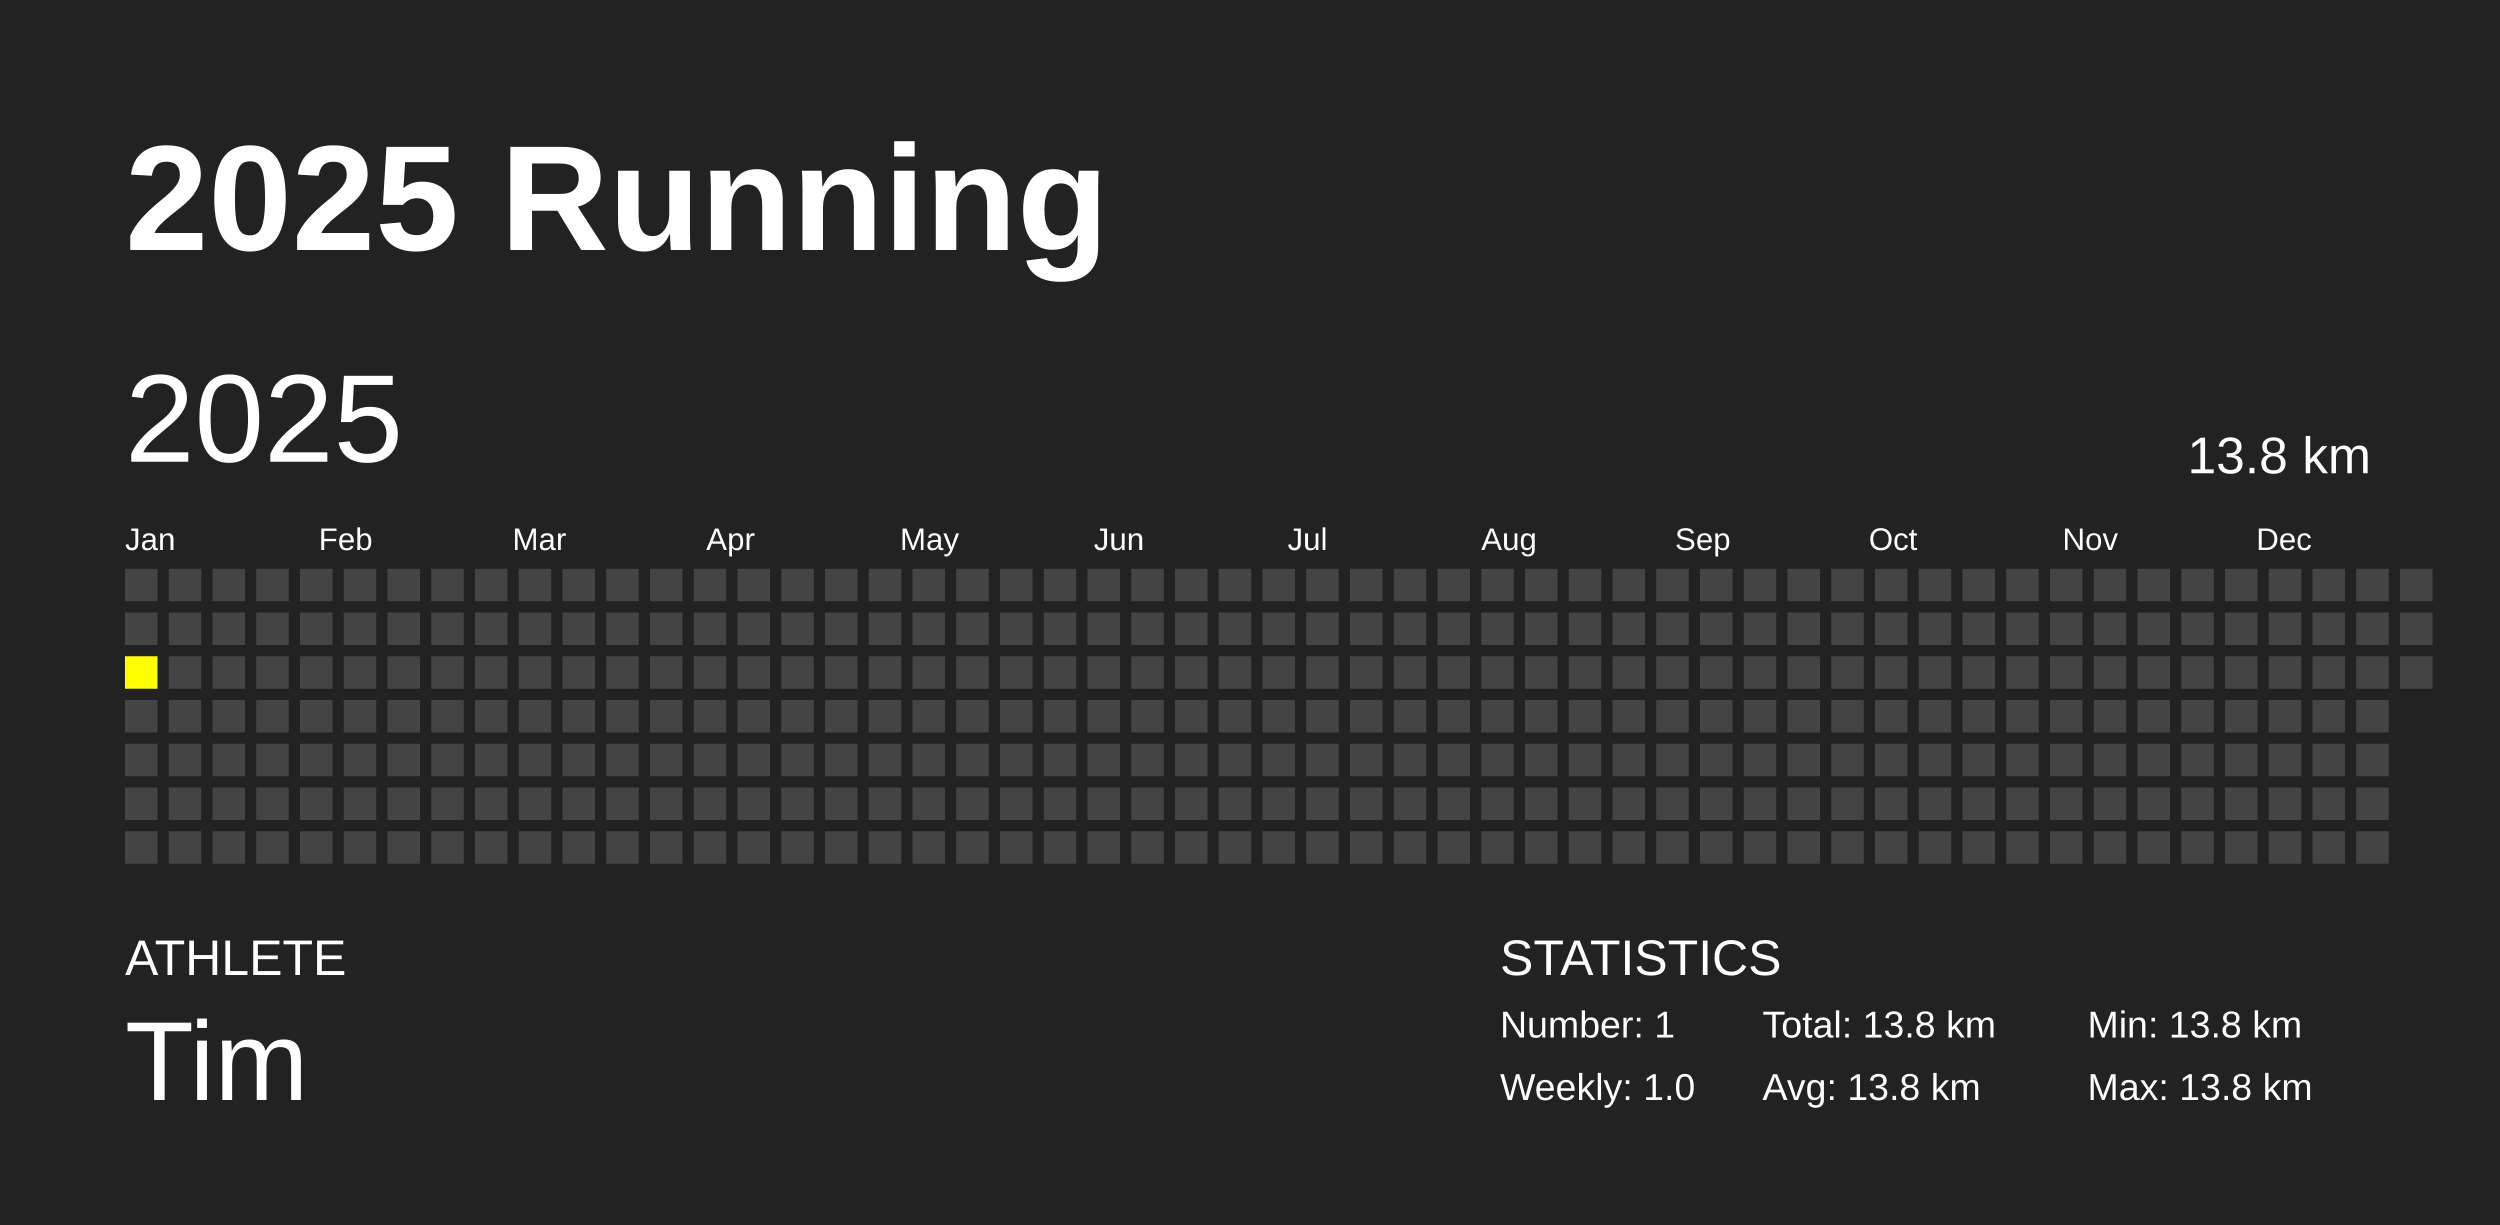
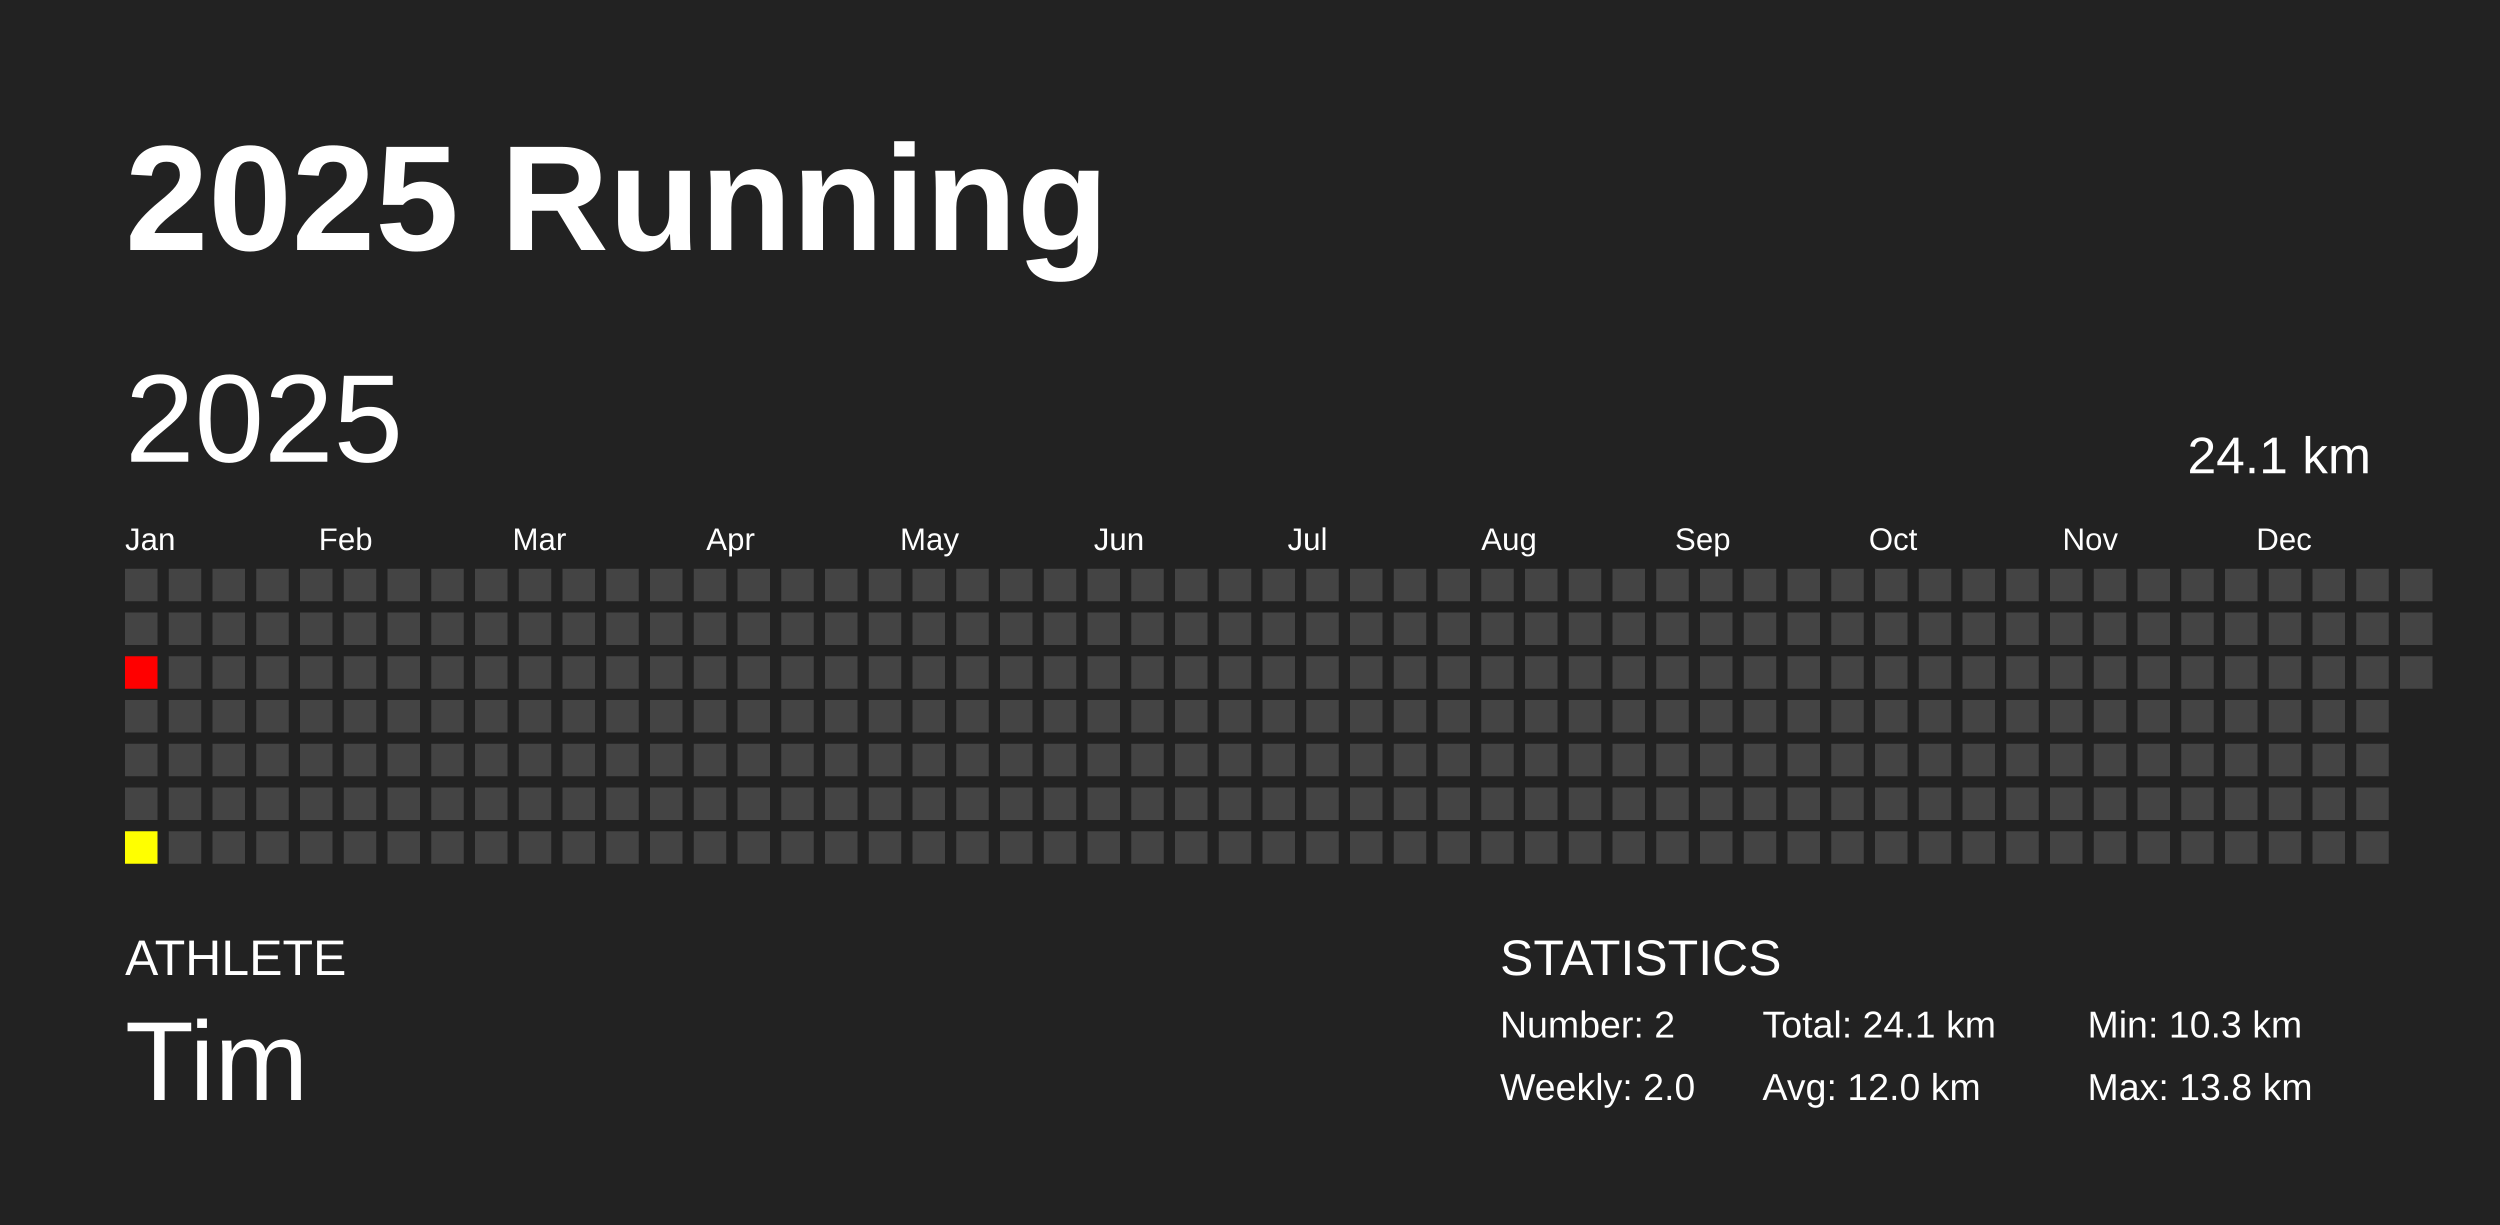
<svg xmlns="http://www.w3.org/2000/svg" baseProfile="full" height="98mm" version="1.1" viewBox="0,0,200,98" width="200mm">
  <defs />
  <rect fill="#222222" height="98" width="200" x="0" y="0" />
  <text fill="#FFFFFF" style="font-size:12px; font-family:Arial; font-weight:bold;" x="10" y="20">2025 Running</text>
  <text fill="#FFFFFF" style="font-size:4px; font-family:Arial" x="10" y="78">ATHLETE</text>
  <text fill="#FFFFFF" style="font-size:9px; font-family:Arial" x="10" y="88">Tim</text>
  <text fill="#FFFFFF" style="font-size:4px; font-family:Arial" x="120" y="78">STATISTICS</text>
-   <text fill="#FFFFFF" style="font-size:3px; font-family:Arial" x="120" y="83">Number: 1</text>
-   <text fill="#FFFFFF" style="font-size:3px; font-family:Arial" x="120" y="88">Weekly: 1.0</text>
-   <text fill="#FFFFFF" style="font-size:3px; font-family:Arial" x="141" y="83">Total: 13.8 km</text>
-   <text fill="#FFFFFF" style="font-size:3px; font-family:Arial" x="141" y="88">Avg: 13.8 km</text>
-   <text fill="#FFFFFF" style="font-size:3px; font-family:Arial" x="167" y="83">Min: 13.8 km</text>
+   <text fill="#FFFFFF" style="font-size:3px; font-family:Arial" x="120" y="83">Number: 2</text>
+   <text fill="#FFFFFF" style="font-size:3px; font-family:Arial" x="120" y="88">Weekly: 2.0</text>
+   <text fill="#FFFFFF" style="font-size:3px; font-family:Arial" x="141" y="83">Total: 24.1 km</text>
+   <text fill="#FFFFFF" style="font-size:3px; font-family:Arial" x="141" y="88">Avg: 12.0 km</text>
+   <text fill="#FFFFFF" style="font-size:3px; font-family:Arial" x="167" y="83">Min: 10.3 km</text>
  <text fill="#FFFFFF" style="font-size:3px; font-family:Arial" x="167" y="88">Max: 13.8 km</text>
  <text dominant-baseline="hanging" fill="#FFFFFF" style="font-size:10.0px; font-family:Arial;" x="10" y="30">2025</text>
-   <text dominant-baseline="hanging" fill="#FFFFFF" style="font-size:4.125px; font-family:Arial;" x="175" y="35">13.8 km</text>
+   <text dominant-baseline="hanging" fill="#FFFFFF" style="font-size:4.125px; font-family:Arial;" x="175" y="35">24.1 km</text>
  <text fill="#FFFFFF" style="font-size:2.5px; font-family:Arial" x="10.0" y="44">Jan</text>
  <text fill="#FFFFFF" style="font-size:2.5px; font-family:Arial" x="25.5" y="44">Feb</text>
  <text fill="#FFFFFF" style="font-size:2.5px; font-family:Arial" x="41.0" y="44">Mar</text>
  <text fill="#FFFFFF" style="font-size:2.5px; font-family:Arial" x="56.5" y="44">Apr</text>
  <text fill="#FFFFFF" style="font-size:2.5px; font-family:Arial" x="72.0" y="44">May</text>
  <text fill="#FFFFFF" style="font-size:2.5px; font-family:Arial" x="87.5" y="44">Jun</text>
  <text fill="#FFFFFF" style="font-size:2.5px; font-family:Arial" x="103.0" y="44">Jul</text>
  <text fill="#FFFFFF" style="font-size:2.5px; font-family:Arial" x="118.5" y="44">Aug</text>
  <text fill="#FFFFFF" style="font-size:2.5px; font-family:Arial" x="134.0" y="44">Sep</text>
  <text fill="#FFFFFF" style="font-size:2.5px; font-family:Arial" x="149.5" y="44">Oct</text>
  <text fill="#FFFFFF" style="font-size:2.5px; font-family:Arial" x="165.0" y="44">Nov</text>
  <text fill="#FFFFFF" style="font-size:2.5px; font-family:Arial" x="180.5" y="44">Dec</text>
  <rect fill="#444444" height="2.6" width="2.6" x="10.0" y="45.5" />
  <rect fill="#444444" height="2.6" width="2.6" x="10.0" y="49.0" />
-   <rect fill="yellow" height="2.6" width="2.6" x="10.0" y="52.5" />
+   <rect fill="#ff0000" height="2.6" width="2.6" x="10.0" y="52.5" />
  <rect fill="#444444" height="2.6" width="2.6" x="10.0" y="56.0" />
  <rect fill="#444444" height="2.6" width="2.6" x="10.0" y="59.5" />
  <rect fill="#444444" height="2.6" width="2.6" x="10.0" y="63.0" />
-   <rect fill="#444444" height="2.6" width="2.6" x="10.0" y="66.5" />
+   <rect fill="#ffff00" height="2.6" width="2.6" x="10.0" y="66.5" />
  <rect fill="#444444" height="2.6" width="2.6" x="13.5" y="45.5" />
  <rect fill="#444444" height="2.6" width="2.6" x="13.5" y="49.0" />
  <rect fill="#444444" height="2.6" width="2.6" x="13.5" y="52.5" />
  <rect fill="#444444" height="2.6" width="2.6" x="13.5" y="56.0" />
  <rect fill="#444444" height="2.6" width="2.6" x="13.5" y="59.5" />
  <rect fill="#444444" height="2.6" width="2.6" x="13.5" y="63.0" />
  <rect fill="#444444" height="2.6" width="2.6" x="13.5" y="66.5" />
  <rect fill="#444444" height="2.6" width="2.6" x="17.0" y="45.5" />
  <rect fill="#444444" height="2.6" width="2.6" x="17.0" y="49.0" />
  <rect fill="#444444" height="2.6" width="2.6" x="17.0" y="52.5" />
  <rect fill="#444444" height="2.6" width="2.6" x="17.0" y="56.0" />
  <rect fill="#444444" height="2.6" width="2.6" x="17.0" y="59.5" />
  <rect fill="#444444" height="2.6" width="2.6" x="17.0" y="63.0" />
  <rect fill="#444444" height="2.6" width="2.6" x="17.0" y="66.5" />
  <rect fill="#444444" height="2.6" width="2.6" x="20.5" y="45.5" />
  <rect fill="#444444" height="2.6" width="2.6" x="20.5" y="49.0" />
  <rect fill="#444444" height="2.6" width="2.6" x="20.5" y="52.5" />
  <rect fill="#444444" height="2.6" width="2.6" x="20.5" y="56.0" />
  <rect fill="#444444" height="2.6" width="2.6" x="20.5" y="59.5" />
  <rect fill="#444444" height="2.6" width="2.6" x="20.5" y="63.0" />
  <rect fill="#444444" height="2.6" width="2.6" x="20.5" y="66.5" />
  <rect fill="#444444" height="2.6" width="2.6" x="24.0" y="45.5" />
  <rect fill="#444444" height="2.6" width="2.6" x="24.0" y="49.0" />
  <rect fill="#444444" height="2.6" width="2.6" x="24.0" y="52.5" />
  <rect fill="#444444" height="2.6" width="2.6" x="24.0" y="56.0" />
  <rect fill="#444444" height="2.6" width="2.6" x="24.0" y="59.5" />
  <rect fill="#444444" height="2.6" width="2.6" x="24.0" y="63.0" />
  <rect fill="#444444" height="2.6" width="2.6" x="24.0" y="66.5" />
  <rect fill="#444444" height="2.6" width="2.6" x="27.5" y="45.5" />
  <rect fill="#444444" height="2.6" width="2.6" x="27.5" y="49.0" />
  <rect fill="#444444" height="2.6" width="2.6" x="27.5" y="52.5" />
  <rect fill="#444444" height="2.6" width="2.6" x="27.5" y="56.0" />
  <rect fill="#444444" height="2.6" width="2.6" x="27.5" y="59.5" />
  <rect fill="#444444" height="2.6" width="2.6" x="27.5" y="63.0" />
  <rect fill="#444444" height="2.6" width="2.6" x="27.5" y="66.5" />
  <rect fill="#444444" height="2.6" width="2.6" x="31.0" y="45.5" />
  <rect fill="#444444" height="2.6" width="2.6" x="31.0" y="49.0" />
  <rect fill="#444444" height="2.6" width="2.6" x="31.0" y="52.5" />
  <rect fill="#444444" height="2.6" width="2.6" x="31.0" y="56.0" />
  <rect fill="#444444" height="2.6" width="2.6" x="31.0" y="59.5" />
  <rect fill="#444444" height="2.6" width="2.6" x="31.0" y="63.0" />
  <rect fill="#444444" height="2.6" width="2.6" x="31.0" y="66.5" />
  <rect fill="#444444" height="2.6" width="2.6" x="34.5" y="45.5" />
  <rect fill="#444444" height="2.6" width="2.6" x="34.5" y="49.0" />
  <rect fill="#444444" height="2.6" width="2.6" x="34.5" y="52.5" />
  <rect fill="#444444" height="2.6" width="2.6" x="34.5" y="56.0" />
  <rect fill="#444444" height="2.6" width="2.6" x="34.5" y="59.5" />
  <rect fill="#444444" height="2.6" width="2.6" x="34.5" y="63.0" />
  <rect fill="#444444" height="2.6" width="2.6" x="34.5" y="66.5" />
  <rect fill="#444444" height="2.6" width="2.6" x="38.0" y="45.5" />
  <rect fill="#444444" height="2.6" width="2.6" x="38.0" y="49.0" />
  <rect fill="#444444" height="2.6" width="2.6" x="38.0" y="52.5" />
  <rect fill="#444444" height="2.6" width="2.6" x="38.0" y="56.0" />
  <rect fill="#444444" height="2.6" width="2.6" x="38.0" y="59.5" />
  <rect fill="#444444" height="2.6" width="2.6" x="38.0" y="63.0" />
  <rect fill="#444444" height="2.6" width="2.6" x="38.0" y="66.5" />
  <rect fill="#444444" height="2.6" width="2.6" x="41.5" y="45.5" />
  <rect fill="#444444" height="2.6" width="2.6" x="41.5" y="49.0" />
  <rect fill="#444444" height="2.6" width="2.6" x="41.5" y="52.5" />
  <rect fill="#444444" height="2.6" width="2.6" x="41.5" y="56.0" />
  <rect fill="#444444" height="2.6" width="2.6" x="41.5" y="59.5" />
  <rect fill="#444444" height="2.6" width="2.6" x="41.5" y="63.0" />
  <rect fill="#444444" height="2.6" width="2.6" x="41.5" y="66.5" />
  <rect fill="#444444" height="2.6" width="2.6" x="45.0" y="45.5" />
  <rect fill="#444444" height="2.6" width="2.6" x="45.0" y="49.0" />
  <rect fill="#444444" height="2.6" width="2.6" x="45.0" y="52.5" />
  <rect fill="#444444" height="2.6" width="2.6" x="45.0" y="56.0" />
  <rect fill="#444444" height="2.6" width="2.6" x="45.0" y="59.5" />
  <rect fill="#444444" height="2.6" width="2.6" x="45.0" y="63.0" />
  <rect fill="#444444" height="2.6" width="2.6" x="45.0" y="66.5" />
  <rect fill="#444444" height="2.6" width="2.6" x="48.5" y="45.5" />
  <rect fill="#444444" height="2.6" width="2.6" x="48.5" y="49.0" />
  <rect fill="#444444" height="2.6" width="2.6" x="48.5" y="52.5" />
  <rect fill="#444444" height="2.6" width="2.6" x="48.5" y="56.0" />
  <rect fill="#444444" height="2.6" width="2.6" x="48.5" y="59.5" />
  <rect fill="#444444" height="2.6" width="2.6" x="48.5" y="63.0" />
  <rect fill="#444444" height="2.6" width="2.6" x="48.5" y="66.5" />
  <rect fill="#444444" height="2.6" width="2.6" x="52.0" y="45.5" />
  <rect fill="#444444" height="2.6" width="2.6" x="52.0" y="49.0" />
  <rect fill="#444444" height="2.6" width="2.6" x="52.0" y="52.5" />
  <rect fill="#444444" height="2.6" width="2.6" x="52.0" y="56.0" />
  <rect fill="#444444" height="2.6" width="2.6" x="52.0" y="59.5" />
  <rect fill="#444444" height="2.6" width="2.6" x="52.0" y="63.0" />
  <rect fill="#444444" height="2.6" width="2.6" x="52.0" y="66.5" />
  <rect fill="#444444" height="2.6" width="2.6" x="55.5" y="45.5" />
  <rect fill="#444444" height="2.6" width="2.6" x="55.5" y="49.0" />
  <rect fill="#444444" height="2.6" width="2.6" x="55.5" y="52.5" />
  <rect fill="#444444" height="2.6" width="2.6" x="55.5" y="56.0" />
  <rect fill="#444444" height="2.6" width="2.6" x="55.5" y="59.5" />
  <rect fill="#444444" height="2.6" width="2.6" x="55.5" y="63.0" />
  <rect fill="#444444" height="2.6" width="2.6" x="55.5" y="66.5" />
  <rect fill="#444444" height="2.6" width="2.6" x="59.0" y="45.5" />
  <rect fill="#444444" height="2.6" width="2.6" x="59.0" y="49.0" />
  <rect fill="#444444" height="2.6" width="2.6" x="59.0" y="52.5" />
  <rect fill="#444444" height="2.6" width="2.6" x="59.0" y="56.0" />
  <rect fill="#444444" height="2.6" width="2.6" x="59.0" y="59.5" />
  <rect fill="#444444" height="2.6" width="2.6" x="59.0" y="63.0" />
  <rect fill="#444444" height="2.6" width="2.6" x="59.0" y="66.5" />
  <rect fill="#444444" height="2.6" width="2.6" x="62.5" y="45.5" />
  <rect fill="#444444" height="2.6" width="2.6" x="62.5" y="49.0" />
  <rect fill="#444444" height="2.6" width="2.6" x="62.5" y="52.5" />
  <rect fill="#444444" height="2.6" width="2.6" x="62.5" y="56.0" />
  <rect fill="#444444" height="2.6" width="2.6" x="62.5" y="59.5" />
  <rect fill="#444444" height="2.6" width="2.6" x="62.5" y="63.0" />
  <rect fill="#444444" height="2.6" width="2.6" x="62.5" y="66.5" />
  <rect fill="#444444" height="2.6" width="2.6" x="66.0" y="45.5" />
  <rect fill="#444444" height="2.6" width="2.6" x="66.0" y="49.0" />
  <rect fill="#444444" height="2.6" width="2.6" x="66.0" y="52.5" />
  <rect fill="#444444" height="2.6" width="2.6" x="66.0" y="56.0" />
  <rect fill="#444444" height="2.6" width="2.6" x="66.0" y="59.5" />
  <rect fill="#444444" height="2.6" width="2.6" x="66.0" y="63.0" />
  <rect fill="#444444" height="2.6" width="2.6" x="66.0" y="66.5" />
  <rect fill="#444444" height="2.6" width="2.6" x="69.5" y="45.5" />
  <rect fill="#444444" height="2.6" width="2.6" x="69.5" y="49.0" />
  <rect fill="#444444" height="2.6" width="2.6" x="69.5" y="52.5" />
  <rect fill="#444444" height="2.6" width="2.6" x="69.5" y="56.0" />
  <rect fill="#444444" height="2.6" width="2.6" x="69.5" y="59.5" />
  <rect fill="#444444" height="2.6" width="2.6" x="69.5" y="63.0" />
  <rect fill="#444444" height="2.6" width="2.6" x="69.5" y="66.5" />
  <rect fill="#444444" height="2.6" width="2.6" x="73.0" y="45.5" />
  <rect fill="#444444" height="2.6" width="2.6" x="73.0" y="49.0" />
  <rect fill="#444444" height="2.6" width="2.6" x="73.0" y="52.5" />
  <rect fill="#444444" height="2.6" width="2.6" x="73.0" y="56.0" />
  <rect fill="#444444" height="2.6" width="2.6" x="73.0" y="59.5" />
  <rect fill="#444444" height="2.6" width="2.6" x="73.0" y="63.0" />
  <rect fill="#444444" height="2.6" width="2.6" x="73.0" y="66.5" />
  <rect fill="#444444" height="2.6" width="2.6" x="76.5" y="45.5" />
  <rect fill="#444444" height="2.6" width="2.6" x="76.5" y="49.0" />
  <rect fill="#444444" height="2.6" width="2.6" x="76.5" y="52.5" />
  <rect fill="#444444" height="2.6" width="2.6" x="76.5" y="56.0" />
  <rect fill="#444444" height="2.6" width="2.6" x="76.5" y="59.5" />
  <rect fill="#444444" height="2.6" width="2.6" x="76.5" y="63.0" />
  <rect fill="#444444" height="2.6" width="2.6" x="76.5" y="66.5" />
  <rect fill="#444444" height="2.6" width="2.6" x="80.0" y="45.5" />
  <rect fill="#444444" height="2.6" width="2.6" x="80.0" y="49.0" />
  <rect fill="#444444" height="2.6" width="2.6" x="80.0" y="52.5" />
  <rect fill="#444444" height="2.6" width="2.6" x="80.0" y="56.0" />
  <rect fill="#444444" height="2.6" width="2.6" x="80.0" y="59.5" />
  <rect fill="#444444" height="2.6" width="2.6" x="80.0" y="63.0" />
  <rect fill="#444444" height="2.6" width="2.6" x="80.0" y="66.5" />
  <rect fill="#444444" height="2.6" width="2.6" x="83.5" y="45.5" />
  <rect fill="#444444" height="2.6" width="2.6" x="83.5" y="49.0" />
  <rect fill="#444444" height="2.6" width="2.6" x="83.5" y="52.5" />
  <rect fill="#444444" height="2.6" width="2.6" x="83.5" y="56.0" />
  <rect fill="#444444" height="2.6" width="2.6" x="83.5" y="59.5" />
  <rect fill="#444444" height="2.6" width="2.6" x="83.5" y="63.0" />
  <rect fill="#444444" height="2.6" width="2.6" x="83.5" y="66.5" />
  <rect fill="#444444" height="2.6" width="2.6" x="87.0" y="45.5" />
  <rect fill="#444444" height="2.6" width="2.6" x="87.0" y="49.0" />
  <rect fill="#444444" height="2.6" width="2.6" x="87.0" y="52.5" />
  <rect fill="#444444" height="2.6" width="2.6" x="87.0" y="56.0" />
  <rect fill="#444444" height="2.6" width="2.6" x="87.0" y="59.5" />
  <rect fill="#444444" height="2.6" width="2.6" x="87.0" y="63.0" />
  <rect fill="#444444" height="2.6" width="2.6" x="87.0" y="66.5" />
  <rect fill="#444444" height="2.6" width="2.6" x="90.5" y="45.5" />
  <rect fill="#444444" height="2.6" width="2.6" x="90.5" y="49.0" />
  <rect fill="#444444" height="2.6" width="2.6" x="90.5" y="52.5" />
  <rect fill="#444444" height="2.6" width="2.6" x="90.5" y="56.0" />
  <rect fill="#444444" height="2.6" width="2.6" x="90.5" y="59.5" />
  <rect fill="#444444" height="2.6" width="2.6" x="90.5" y="63.0" />
  <rect fill="#444444" height="2.6" width="2.6" x="90.5" y="66.5" />
  <rect fill="#444444" height="2.6" width="2.6" x="94.0" y="45.5" />
  <rect fill="#444444" height="2.6" width="2.6" x="94.0" y="49.0" />
  <rect fill="#444444" height="2.6" width="2.6" x="94.0" y="52.5" />
  <rect fill="#444444" height="2.6" width="2.6" x="94.0" y="56.0" />
  <rect fill="#444444" height="2.6" width="2.6" x="94.0" y="59.5" />
  <rect fill="#444444" height="2.6" width="2.6" x="94.0" y="63.0" />
  <rect fill="#444444" height="2.6" width="2.6" x="94.0" y="66.5" />
  <rect fill="#444444" height="2.6" width="2.6" x="97.5" y="45.5" />
  <rect fill="#444444" height="2.6" width="2.6" x="97.5" y="49.0" />
  <rect fill="#444444" height="2.6" width="2.6" x="97.5" y="52.5" />
  <rect fill="#444444" height="2.6" width="2.6" x="97.5" y="56.0" />
  <rect fill="#444444" height="2.6" width="2.6" x="97.5" y="59.5" />
  <rect fill="#444444" height="2.6" width="2.6" x="97.5" y="63.0" />
  <rect fill="#444444" height="2.6" width="2.6" x="97.5" y="66.5" />
  <rect fill="#444444" height="2.6" width="2.6" x="101.0" y="45.5" />
  <rect fill="#444444" height="2.6" width="2.6" x="101.0" y="49.0" />
  <rect fill="#444444" height="2.6" width="2.6" x="101.0" y="52.5" />
  <rect fill="#444444" height="2.6" width="2.6" x="101.0" y="56.0" />
  <rect fill="#444444" height="2.6" width="2.6" x="101.0" y="59.5" />
  <rect fill="#444444" height="2.6" width="2.6" x="101.0" y="63.0" />
  <rect fill="#444444" height="2.6" width="2.6" x="101.0" y="66.5" />
  <rect fill="#444444" height="2.6" width="2.6" x="104.5" y="45.5" />
  <rect fill="#444444" height="2.6" width="2.6" x="104.5" y="49.0" />
  <rect fill="#444444" height="2.6" width="2.6" x="104.5" y="52.5" />
  <rect fill="#444444" height="2.6" width="2.6" x="104.5" y="56.0" />
  <rect fill="#444444" height="2.6" width="2.6" x="104.5" y="59.5" />
  <rect fill="#444444" height="2.6" width="2.6" x="104.5" y="63.0" />
  <rect fill="#444444" height="2.6" width="2.6" x="104.5" y="66.5" />
  <rect fill="#444444" height="2.6" width="2.6" x="108.0" y="45.5" />
  <rect fill="#444444" height="2.6" width="2.6" x="108.0" y="49.0" />
  <rect fill="#444444" height="2.6" width="2.6" x="108.0" y="52.5" />
  <rect fill="#444444" height="2.6" width="2.6" x="108.0" y="56.0" />
  <rect fill="#444444" height="2.6" width="2.6" x="108.0" y="59.5" />
  <rect fill="#444444" height="2.6" width="2.6" x="108.0" y="63.0" />
  <rect fill="#444444" height="2.6" width="2.6" x="108.0" y="66.5" />
  <rect fill="#444444" height="2.6" width="2.6" x="111.5" y="45.5" />
  <rect fill="#444444" height="2.6" width="2.6" x="111.5" y="49.0" />
  <rect fill="#444444" height="2.6" width="2.6" x="111.5" y="52.5" />
  <rect fill="#444444" height="2.6" width="2.6" x="111.5" y="56.0" />
  <rect fill="#444444" height="2.6" width="2.6" x="111.5" y="59.5" />
  <rect fill="#444444" height="2.6" width="2.6" x="111.5" y="63.0" />
  <rect fill="#444444" height="2.6" width="2.6" x="111.5" y="66.5" />
  <rect fill="#444444" height="2.6" width="2.6" x="115.0" y="45.5" />
  <rect fill="#444444" height="2.6" width="2.6" x="115.0" y="49.0" />
  <rect fill="#444444" height="2.6" width="2.6" x="115.0" y="52.5" />
  <rect fill="#444444" height="2.6" width="2.6" x="115.0" y="56.0" />
  <rect fill="#444444" height="2.6" width="2.6" x="115.0" y="59.5" />
  <rect fill="#444444" height="2.6" width="2.6" x="115.0" y="63.0" />
  <rect fill="#444444" height="2.6" width="2.6" x="115.0" y="66.5" />
  <rect fill="#444444" height="2.6" width="2.6" x="118.5" y="45.5" />
  <rect fill="#444444" height="2.6" width="2.6" x="118.5" y="49.0" />
  <rect fill="#444444" height="2.6" width="2.6" x="118.5" y="52.5" />
  <rect fill="#444444" height="2.6" width="2.6" x="118.5" y="56.0" />
  <rect fill="#444444" height="2.6" width="2.6" x="118.5" y="59.5" />
  <rect fill="#444444" height="2.6" width="2.6" x="118.5" y="63.0" />
  <rect fill="#444444" height="2.6" width="2.6" x="118.5" y="66.5" />
  <rect fill="#444444" height="2.6" width="2.6" x="122.0" y="45.5" />
  <rect fill="#444444" height="2.6" width="2.6" x="122.0" y="49.0" />
  <rect fill="#444444" height="2.6" width="2.6" x="122.0" y="52.5" />
  <rect fill="#444444" height="2.6" width="2.6" x="122.0" y="56.0" />
  <rect fill="#444444" height="2.6" width="2.6" x="122.0" y="59.5" />
  <rect fill="#444444" height="2.6" width="2.6" x="122.0" y="63.0" />
  <rect fill="#444444" height="2.6" width="2.6" x="122.0" y="66.5" />
  <rect fill="#444444" height="2.6" width="2.6" x="125.5" y="45.5" />
  <rect fill="#444444" height="2.6" width="2.6" x="125.5" y="49.0" />
  <rect fill="#444444" height="2.6" width="2.6" x="125.5" y="52.5" />
  <rect fill="#444444" height="2.6" width="2.6" x="125.5" y="56.0" />
  <rect fill="#444444" height="2.6" width="2.6" x="125.5" y="59.5" />
  <rect fill="#444444" height="2.6" width="2.6" x="125.5" y="63.0" />
  <rect fill="#444444" height="2.6" width="2.6" x="125.5" y="66.5" />
  <rect fill="#444444" height="2.6" width="2.6" x="129.0" y="45.5" />
  <rect fill="#444444" height="2.6" width="2.6" x="129.0" y="49.0" />
  <rect fill="#444444" height="2.6" width="2.6" x="129.0" y="52.5" />
  <rect fill="#444444" height="2.6" width="2.6" x="129.0" y="56.0" />
  <rect fill="#444444" height="2.6" width="2.6" x="129.0" y="59.5" />
  <rect fill="#444444" height="2.6" width="2.6" x="129.0" y="63.0" />
  <rect fill="#444444" height="2.6" width="2.6" x="129.0" y="66.5" />
  <rect fill="#444444" height="2.6" width="2.6" x="132.5" y="45.5" />
  <rect fill="#444444" height="2.6" width="2.6" x="132.5" y="49.0" />
  <rect fill="#444444" height="2.6" width="2.6" x="132.5" y="52.5" />
  <rect fill="#444444" height="2.6" width="2.6" x="132.5" y="56.0" />
  <rect fill="#444444" height="2.6" width="2.6" x="132.5" y="59.5" />
  <rect fill="#444444" height="2.6" width="2.6" x="132.5" y="63.0" />
  <rect fill="#444444" height="2.6" width="2.6" x="132.5" y="66.5" />
  <rect fill="#444444" height="2.6" width="2.6" x="136.0" y="45.5" />
  <rect fill="#444444" height="2.6" width="2.6" x="136.0" y="49.0" />
  <rect fill="#444444" height="2.6" width="2.6" x="136.0" y="52.5" />
  <rect fill="#444444" height="2.6" width="2.6" x="136.0" y="56.0" />
  <rect fill="#444444" height="2.6" width="2.6" x="136.0" y="59.5" />
  <rect fill="#444444" height="2.6" width="2.6" x="136.0" y="63.0" />
  <rect fill="#444444" height="2.6" width="2.6" x="136.0" y="66.5" />
  <rect fill="#444444" height="2.6" width="2.6" x="139.5" y="45.5" />
  <rect fill="#444444" height="2.6" width="2.6" x="139.5" y="49.0" />
  <rect fill="#444444" height="2.6" width="2.6" x="139.5" y="52.5" />
  <rect fill="#444444" height="2.6" width="2.6" x="139.5" y="56.0" />
  <rect fill="#444444" height="2.6" width="2.6" x="139.5" y="59.5" />
  <rect fill="#444444" height="2.6" width="2.6" x="139.5" y="63.0" />
  <rect fill="#444444" height="2.6" width="2.6" x="139.5" y="66.5" />
  <rect fill="#444444" height="2.6" width="2.6" x="143.0" y="45.5" />
  <rect fill="#444444" height="2.6" width="2.6" x="143.0" y="49.0" />
  <rect fill="#444444" height="2.6" width="2.6" x="143.0" y="52.5" />
  <rect fill="#444444" height="2.6" width="2.6" x="143.0" y="56.0" />
  <rect fill="#444444" height="2.6" width="2.6" x="143.0" y="59.5" />
  <rect fill="#444444" height="2.6" width="2.6" x="143.0" y="63.0" />
  <rect fill="#444444" height="2.6" width="2.6" x="143.0" y="66.5" />
  <rect fill="#444444" height="2.6" width="2.6" x="146.5" y="45.5" />
  <rect fill="#444444" height="2.6" width="2.6" x="146.5" y="49.0" />
  <rect fill="#444444" height="2.6" width="2.6" x="146.5" y="52.5" />
  <rect fill="#444444" height="2.6" width="2.6" x="146.5" y="56.0" />
  <rect fill="#444444" height="2.6" width="2.6" x="146.5" y="59.5" />
  <rect fill="#444444" height="2.6" width="2.6" x="146.5" y="63.0" />
  <rect fill="#444444" height="2.6" width="2.6" x="146.5" y="66.5" />
  <rect fill="#444444" height="2.6" width="2.6" x="150.0" y="45.5" />
  <rect fill="#444444" height="2.6" width="2.6" x="150.0" y="49.0" />
  <rect fill="#444444" height="2.6" width="2.6" x="150.0" y="52.5" />
  <rect fill="#444444" height="2.6" width="2.6" x="150.0" y="56.0" />
  <rect fill="#444444" height="2.6" width="2.6" x="150.0" y="59.5" />
  <rect fill="#444444" height="2.6" width="2.6" x="150.0" y="63.0" />
  <rect fill="#444444" height="2.6" width="2.6" x="150.0" y="66.5" />
  <rect fill="#444444" height="2.6" width="2.6" x="153.5" y="45.5" />
  <rect fill="#444444" height="2.6" width="2.6" x="153.5" y="49.0" />
  <rect fill="#444444" height="2.6" width="2.6" x="153.5" y="52.5" />
  <rect fill="#444444" height="2.6" width="2.6" x="153.5" y="56.0" />
  <rect fill="#444444" height="2.6" width="2.6" x="153.5" y="59.5" />
  <rect fill="#444444" height="2.6" width="2.6" x="153.5" y="63.0" />
  <rect fill="#444444" height="2.6" width="2.6" x="153.5" y="66.5" />
  <rect fill="#444444" height="2.6" width="2.6" x="157.0" y="45.5" />
  <rect fill="#444444" height="2.6" width="2.6" x="157.0" y="49.0" />
  <rect fill="#444444" height="2.6" width="2.6" x="157.0" y="52.5" />
  <rect fill="#444444" height="2.6" width="2.6" x="157.0" y="56.0" />
  <rect fill="#444444" height="2.6" width="2.6" x="157.0" y="59.5" />
  <rect fill="#444444" height="2.6" width="2.6" x="157.0" y="63.0" />
  <rect fill="#444444" height="2.6" width="2.6" x="157.0" y="66.5" />
  <rect fill="#444444" height="2.6" width="2.6" x="160.5" y="45.5" />
  <rect fill="#444444" height="2.6" width="2.6" x="160.5" y="49.0" />
  <rect fill="#444444" height="2.6" width="2.6" x="160.5" y="52.5" />
  <rect fill="#444444" height="2.6" width="2.6" x="160.5" y="56.0" />
  <rect fill="#444444" height="2.6" width="2.6" x="160.5" y="59.5" />
  <rect fill="#444444" height="2.6" width="2.6" x="160.5" y="63.0" />
  <rect fill="#444444" height="2.6" width="2.6" x="160.5" y="66.5" />
  <rect fill="#444444" height="2.6" width="2.6" x="164.0" y="45.5" />
  <rect fill="#444444" height="2.6" width="2.6" x="164.0" y="49.0" />
  <rect fill="#444444" height="2.6" width="2.6" x="164.0" y="52.5" />
  <rect fill="#444444" height="2.6" width="2.6" x="164.0" y="56.0" />
  <rect fill="#444444" height="2.6" width="2.6" x="164.0" y="59.5" />
  <rect fill="#444444" height="2.6" width="2.6" x="164.0" y="63.0" />
  <rect fill="#444444" height="2.6" width="2.6" x="164.0" y="66.5" />
  <rect fill="#444444" height="2.6" width="2.6" x="167.5" y="45.5" />
  <rect fill="#444444" height="2.6" width="2.6" x="167.5" y="49.0" />
  <rect fill="#444444" height="2.6" width="2.6" x="167.5" y="52.5" />
  <rect fill="#444444" height="2.6" width="2.6" x="167.5" y="56.0" />
  <rect fill="#444444" height="2.6" width="2.6" x="167.5" y="59.5" />
  <rect fill="#444444" height="2.6" width="2.6" x="167.5" y="63.0" />
  <rect fill="#444444" height="2.6" width="2.6" x="167.5" y="66.5" />
  <rect fill="#444444" height="2.6" width="2.6" x="171.0" y="45.5" />
  <rect fill="#444444" height="2.6" width="2.6" x="171.0" y="49.0" />
  <rect fill="#444444" height="2.6" width="2.6" x="171.0" y="52.5" />
  <rect fill="#444444" height="2.6" width="2.6" x="171.0" y="56.0" />
  <rect fill="#444444" height="2.6" width="2.6" x="171.0" y="59.5" />
  <rect fill="#444444" height="2.6" width="2.6" x="171.0" y="63.0" />
  <rect fill="#444444" height="2.6" width="2.6" x="171.0" y="66.5" />
  <rect fill="#444444" height="2.6" width="2.6" x="174.5" y="45.5" />
  <rect fill="#444444" height="2.6" width="2.6" x="174.5" y="49.0" />
  <rect fill="#444444" height="2.6" width="2.6" x="174.5" y="52.5" />
  <rect fill="#444444" height="2.6" width="2.6" x="174.5" y="56.0" />
  <rect fill="#444444" height="2.6" width="2.6" x="174.5" y="59.5" />
  <rect fill="#444444" height="2.6" width="2.6" x="174.5" y="63.0" />
  <rect fill="#444444" height="2.6" width="2.6" x="174.5" y="66.5" />
  <rect fill="#444444" height="2.6" width="2.6" x="178.0" y="45.5" />
  <rect fill="#444444" height="2.6" width="2.6" x="178.0" y="49.0" />
  <rect fill="#444444" height="2.6" width="2.6" x="178.0" y="52.5" />
  <rect fill="#444444" height="2.6" width="2.6" x="178.0" y="56.0" />
  <rect fill="#444444" height="2.6" width="2.6" x="178.0" y="59.5" />
  <rect fill="#444444" height="2.6" width="2.6" x="178.0" y="63.0" />
  <rect fill="#444444" height="2.6" width="2.6" x="178.0" y="66.5" />
  <rect fill="#444444" height="2.6" width="2.6" x="181.5" y="45.5" />
  <rect fill="#444444" height="2.6" width="2.6" x="181.5" y="49.0" />
  <rect fill="#444444" height="2.6" width="2.6" x="181.5" y="52.5" />
  <rect fill="#444444" height="2.6" width="2.6" x="181.5" y="56.0" />
  <rect fill="#444444" height="2.6" width="2.6" x="181.5" y="59.5" />
  <rect fill="#444444" height="2.6" width="2.6" x="181.5" y="63.0" />
  <rect fill="#444444" height="2.6" width="2.6" x="181.5" y="66.5" />
  <rect fill="#444444" height="2.6" width="2.6" x="185.0" y="45.5" />
  <rect fill="#444444" height="2.6" width="2.6" x="185.0" y="49.0" />
  <rect fill="#444444" height="2.6" width="2.6" x="185.0" y="52.5" />
  <rect fill="#444444" height="2.6" width="2.6" x="185.0" y="56.0" />
  <rect fill="#444444" height="2.6" width="2.6" x="185.0" y="59.5" />
  <rect fill="#444444" height="2.6" width="2.6" x="185.0" y="63.0" />
  <rect fill="#444444" height="2.6" width="2.6" x="185.0" y="66.5" />
  <rect fill="#444444" height="2.6" width="2.6" x="188.5" y="45.5" />
  <rect fill="#444444" height="2.6" width="2.6" x="188.5" y="49.0" />
  <rect fill="#444444" height="2.6" width="2.6" x="188.5" y="52.5" />
  <rect fill="#444444" height="2.6" width="2.6" x="188.5" y="56.0" />
  <rect fill="#444444" height="2.6" width="2.6" x="188.5" y="59.5" />
  <rect fill="#444444" height="2.6" width="2.6" x="188.5" y="63.0" />
  <rect fill="#444444" height="2.6" width="2.6" x="188.5" y="66.5" />
  <rect fill="#444444" height="2.6" width="2.6" x="192.0" y="45.5" />
  <rect fill="#444444" height="2.6" width="2.6" x="192.0" y="49.0" />
  <rect fill="#444444" height="2.6" width="2.6" x="192.0" y="52.5" />
</svg>
